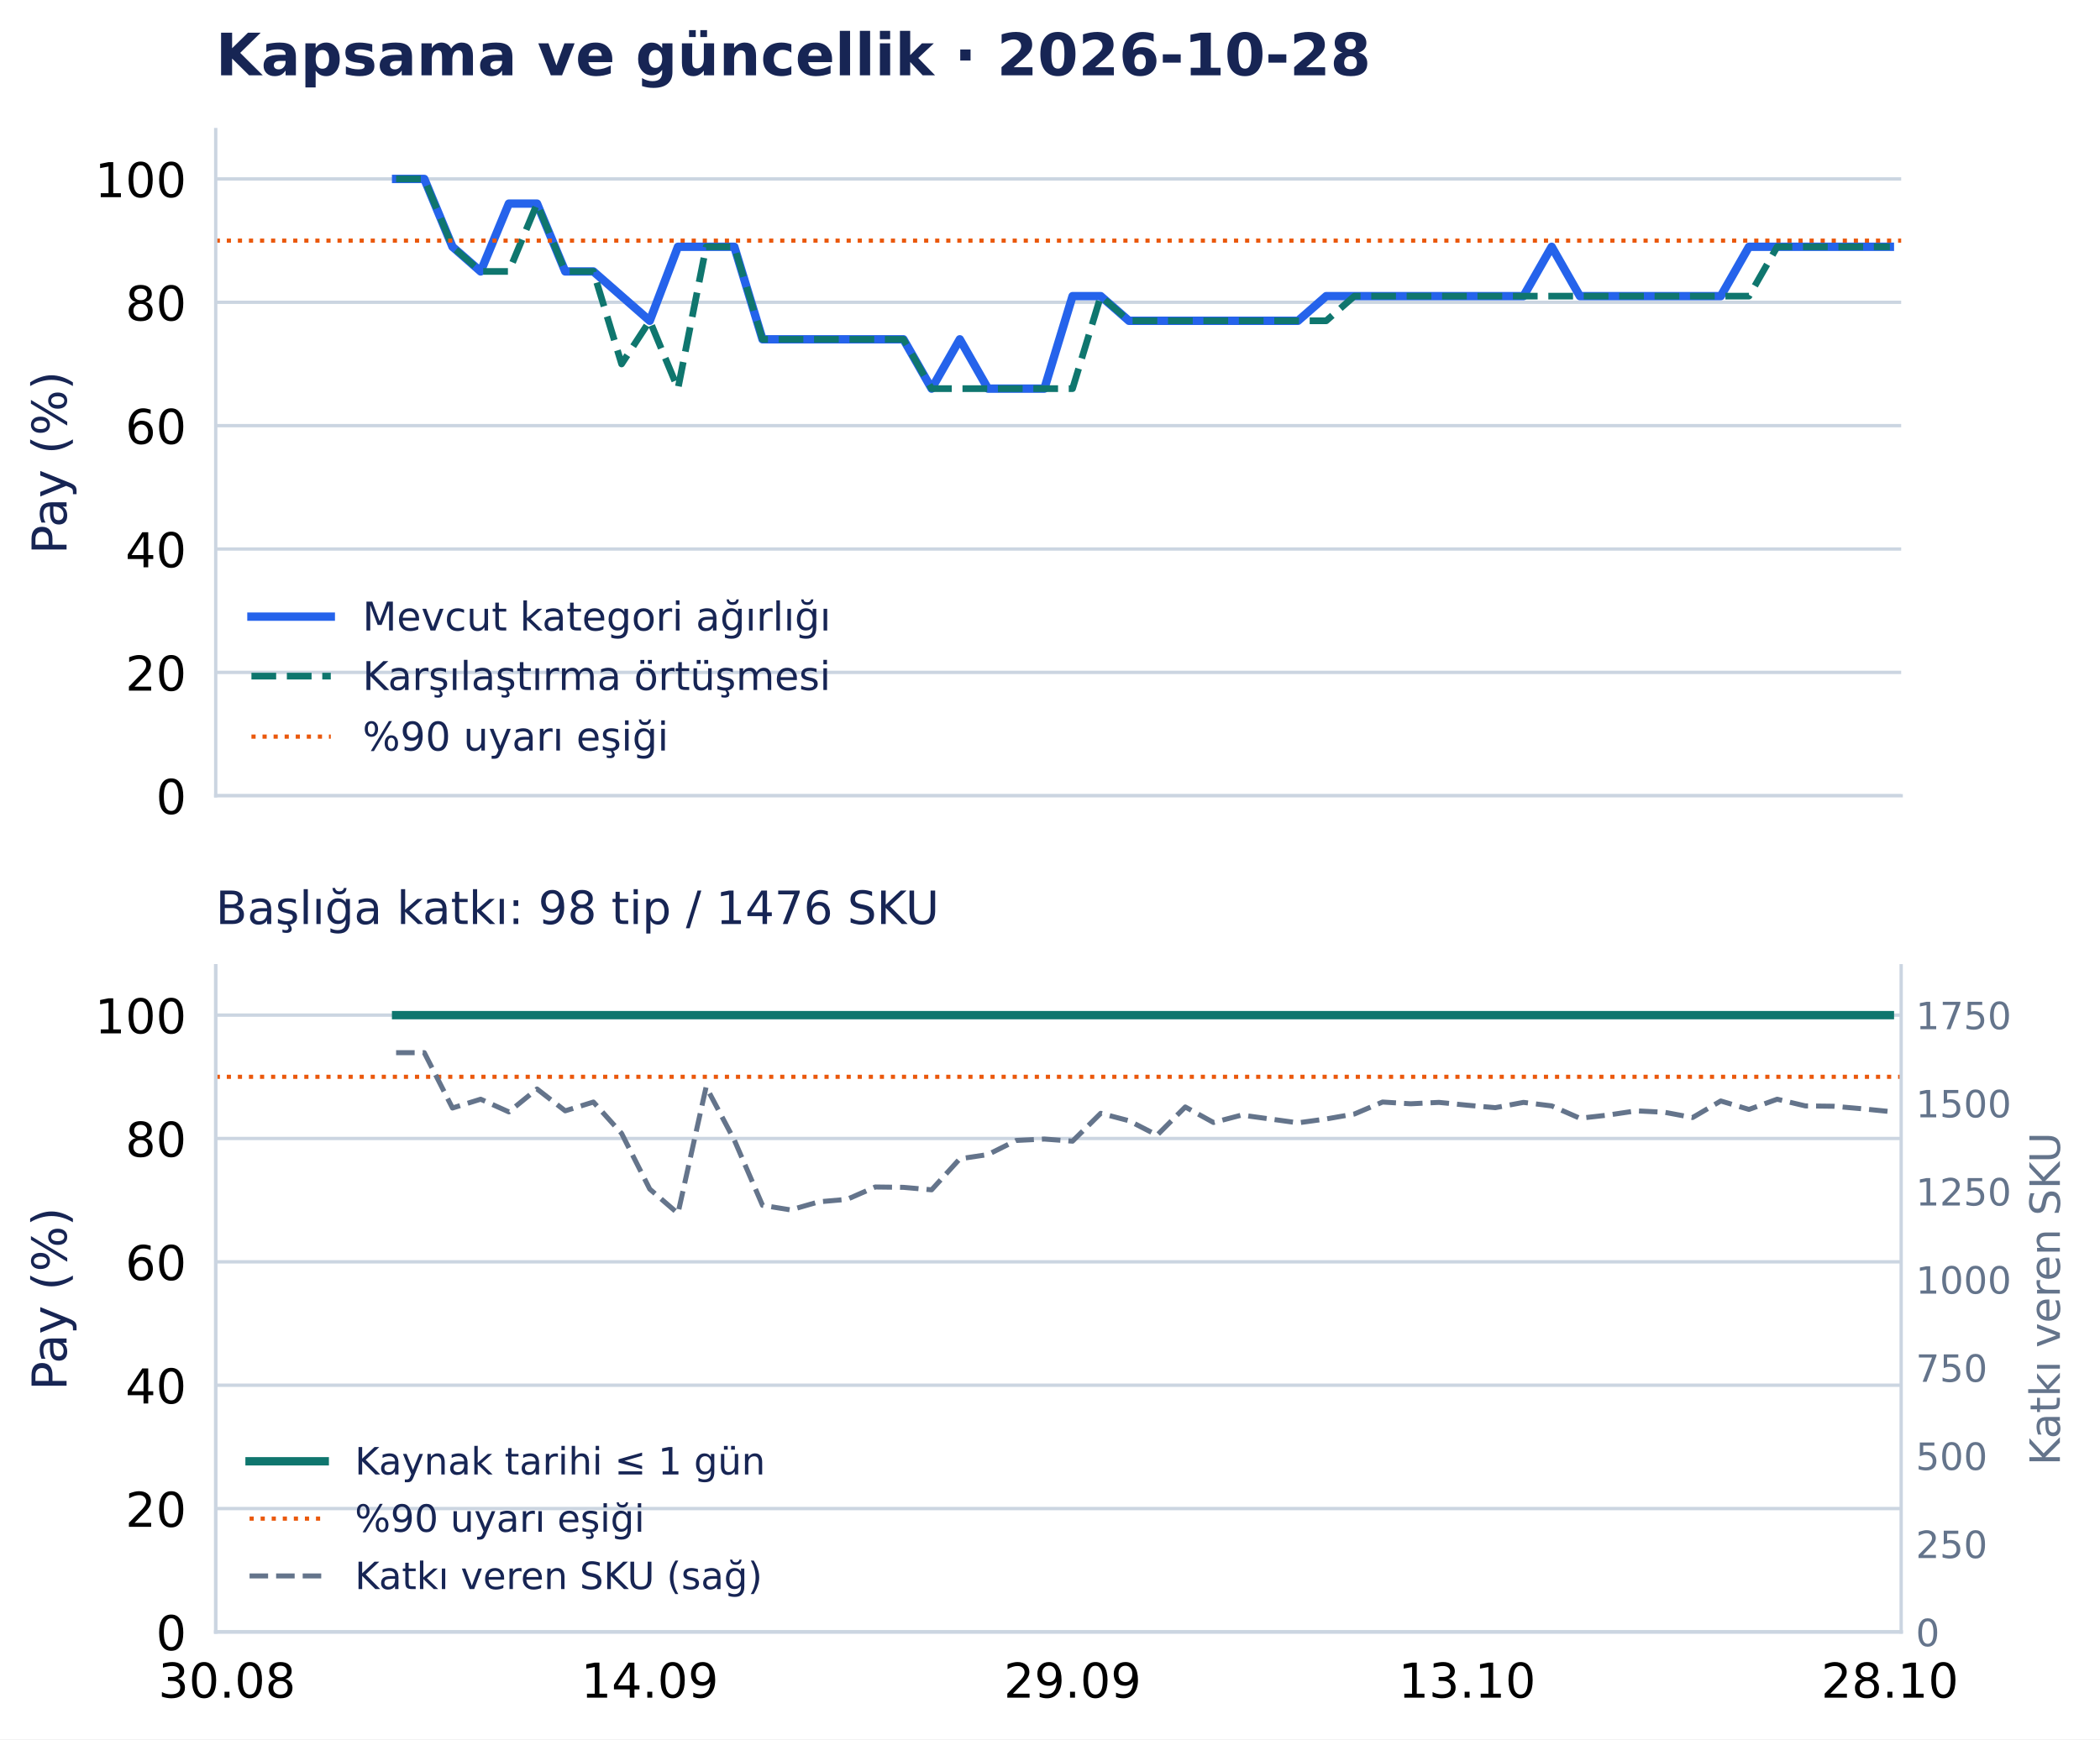
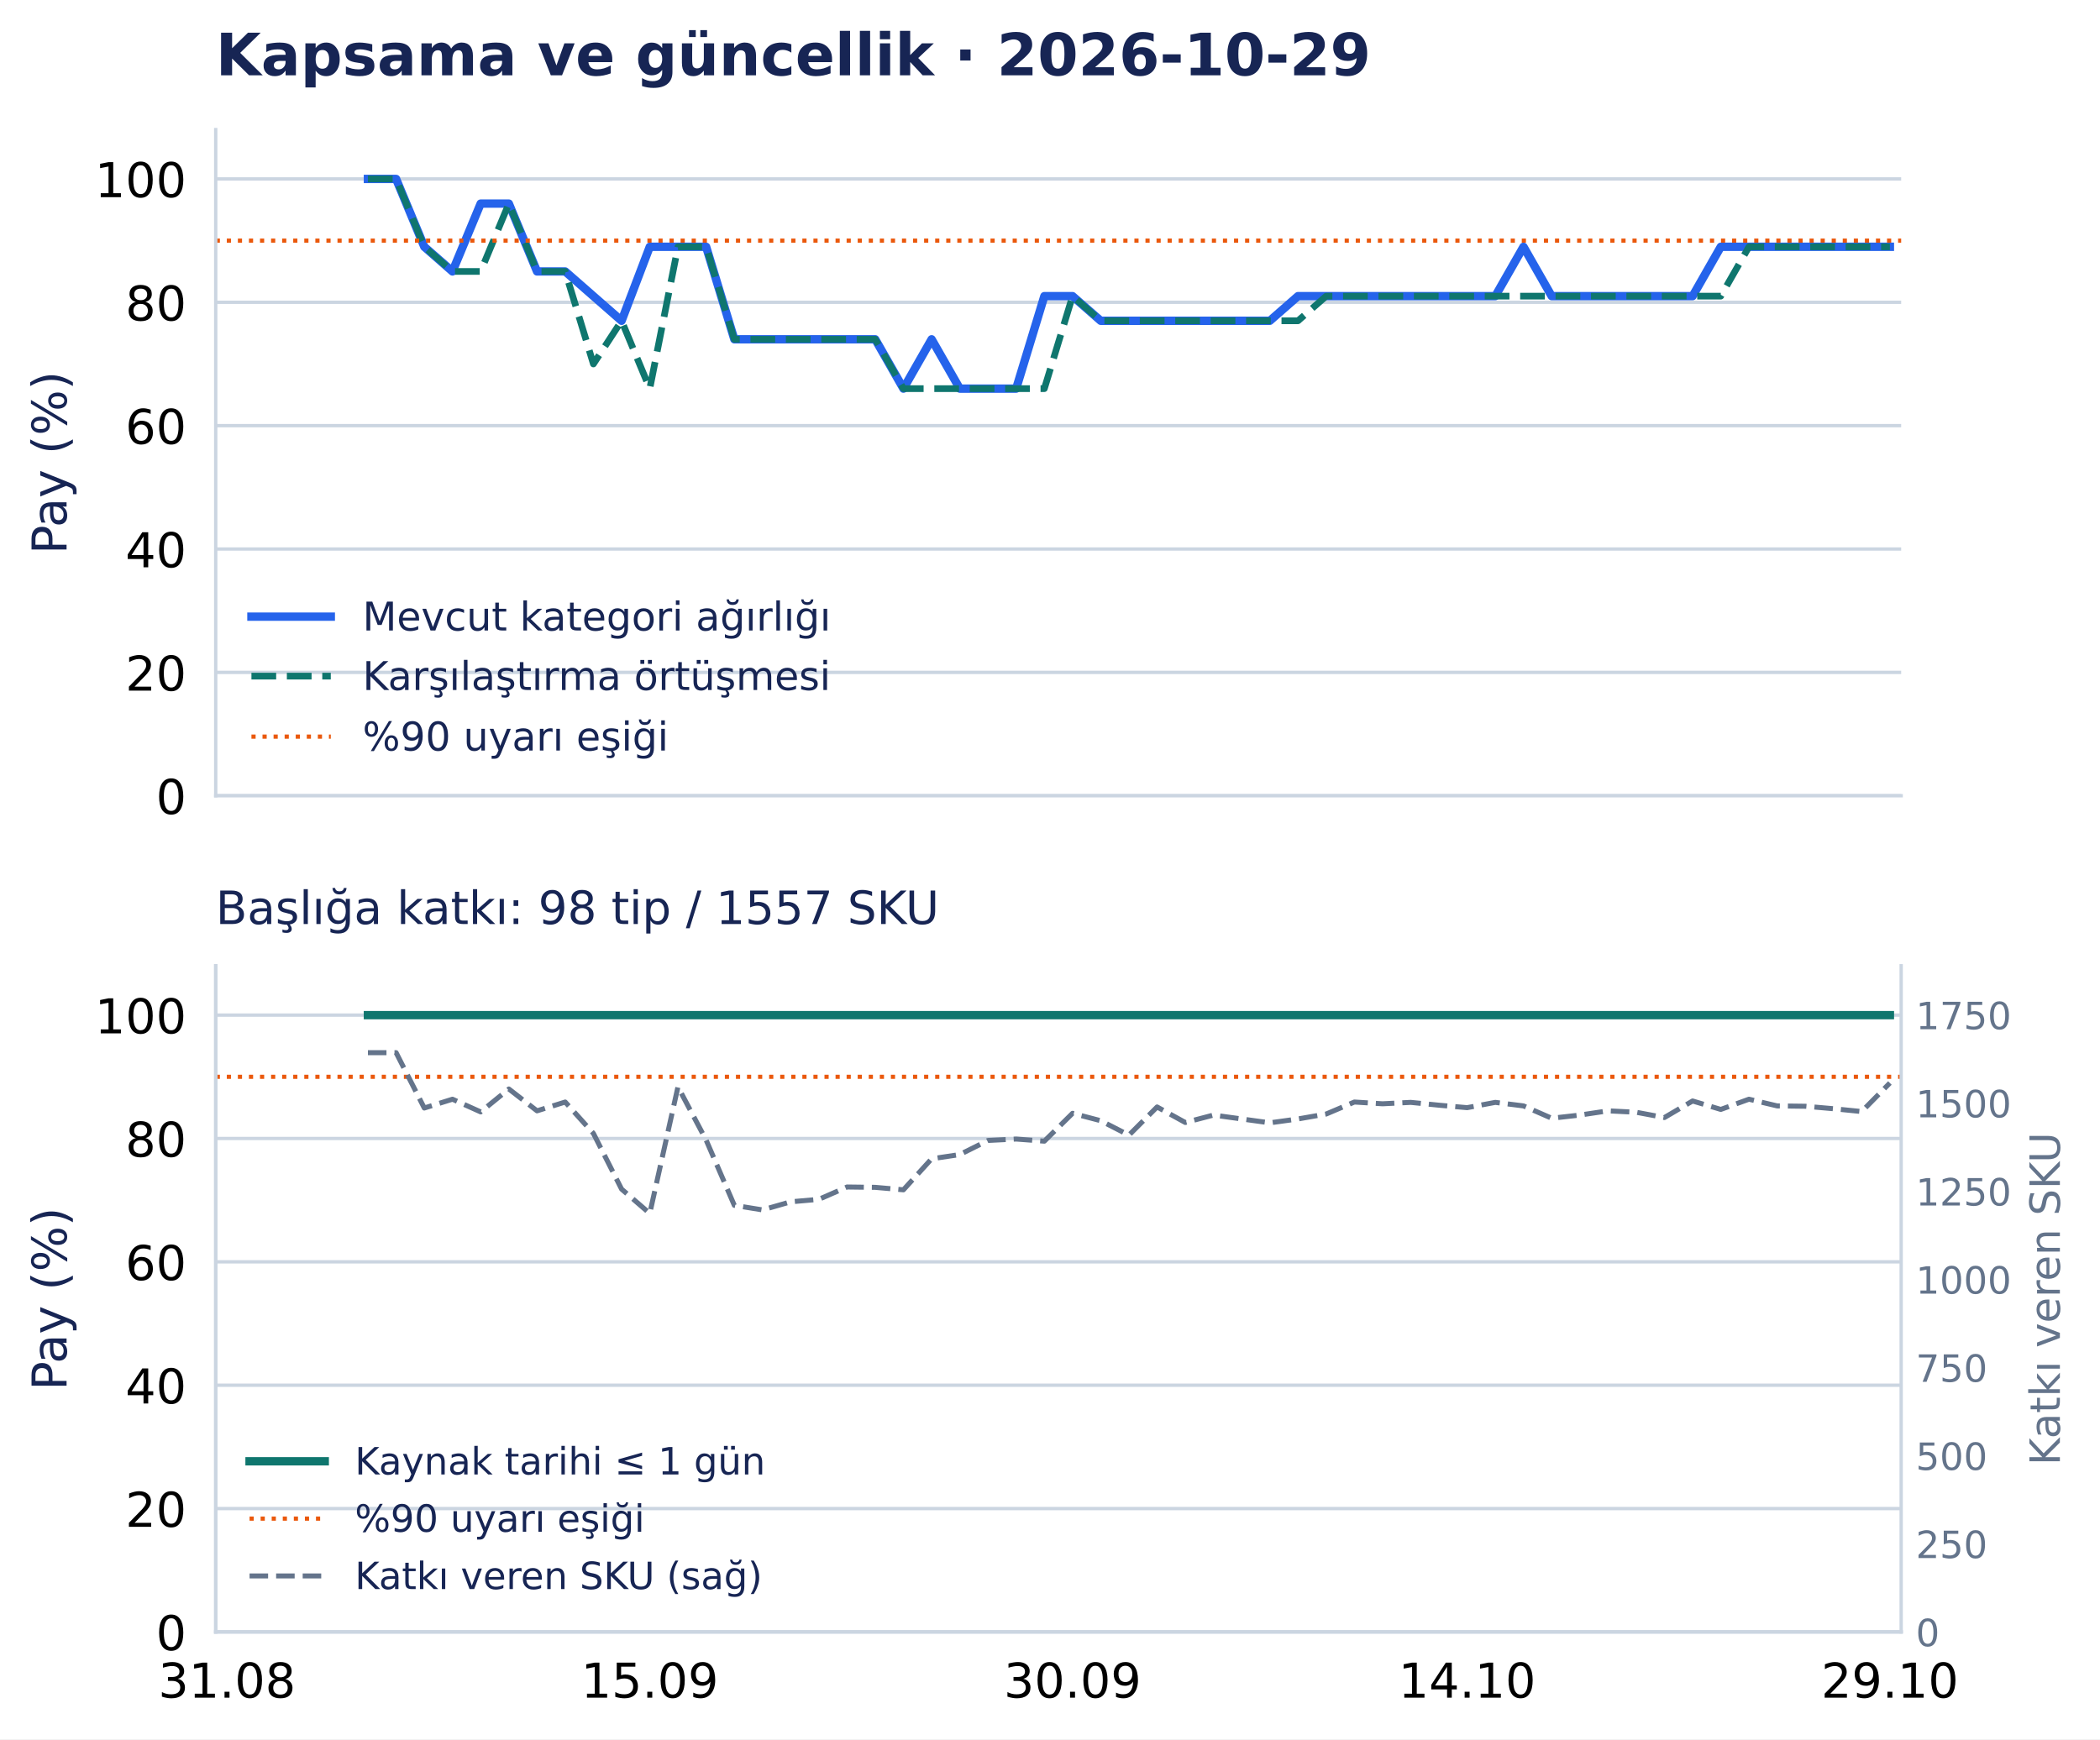
<svg xmlns="http://www.w3.org/2000/svg" width="502.794pt" height="416.535pt" viewBox="0 0 502.794 416.535" version="1.1">
  <defs>
    <style type="text/css">*{stroke-linejoin: round; stroke-linecap: butt}</style>
  </defs>
  <g id="figure_1">
    <g id="patch_1">
      <path d="M 0 416.535 L 502.794 416.535 L 502.794 0 L 0 0 z " style="fill: #ffffff" />
    </g>
    <g id="axes_1">
      <g id="patch_2">
        <path d="M 51.651 190.574 L 455.188 190.574 L 455.188 31.035 L 51.651 31.035 z " style="fill: #ffffff" />
      </g>
      <g id="matplotlib.axis_1">
        <g id="xtick_1">
          <g id="line2d_1" />
        </g>
        <g id="xtick_2">
          <g id="line2d_2" />
        </g>
        <g id="xtick_3">
          <g id="line2d_3" />
        </g>
        <g id="xtick_4">
          <g id="line2d_4" />
        </g>
        <g id="xtick_5">
          <g id="line2d_5" />
        </g>
      </g>
      <g id="matplotlib.axis_2">
        <g id="ytick_1">
          <g id="line2d_6">
            <path d="M 51.651 190.574 L 455.188 190.574 " clip-path="url(#p0e1365a26f)" style="fill: none; stroke: #cbd5e1; stroke-width: 0.8; stroke-linecap: square" />
          </g>
          <g id="line2d_7" />
          <g id="text_1">
            <text style="font-size: 11.5px; font-family: 'DejaVu Sans', 'Bitstream Vera Sans', 'Computer Modern Sans Serif', 'Lucida Grande', 'Verdana', 'Geneva', 'Lucid', 'Arial', 'Helvetica', 'Avant Garde', sans-serif; text-anchor: end" x="44.651" y="194.943" transform="rotate(-0 44.65062 194.9427)">0</text>
          </g>
        </g>
        <g id="ytick_2">
          <g id="line2d_8">
            <path d="M 51.651 161.03 L 455.188 161.03 " clip-path="url(#p0e1365a26f)" style="fill: none; stroke: #cbd5e1; stroke-width: 0.8; stroke-linecap: square" />
          </g>
          <g id="line2d_9" />
          <g id="text_2">
            <text style="font-size: 11.5px; font-family: 'DejaVu Sans', 'Bitstream Vera Sans', 'Computer Modern Sans Serif', 'Lucida Grande', 'Verdana', 'Geneva', 'Lucid', 'Arial', 'Helvetica', 'Avant Garde', sans-serif; text-anchor: end" x="44.651" y="165.398" transform="rotate(-0 44.65062 165.3983)">20</text>
          </g>
        </g>
        <g id="ytick_3">
          <g id="line2d_10">
            <path d="M 51.651 131.485 L 455.188 131.485 " clip-path="url(#p0e1365a26f)" style="fill: none; stroke: #cbd5e1; stroke-width: 0.8; stroke-linecap: square" />
          </g>
          <g id="line2d_11" />
          <g id="text_3">
            <text style="font-size: 11.5px; font-family: 'DejaVu Sans', 'Bitstream Vera Sans', 'Computer Modern Sans Serif', 'Lucida Grande', 'Verdana', 'Geneva', 'Lucid', 'Arial', 'Helvetica', 'Avant Garde', sans-serif; text-anchor: end" x="44.651" y="135.854" transform="rotate(-0 44.65062 135.854)">40</text>
          </g>
        </g>
        <g id="ytick_4">
          <g id="line2d_12">
            <path d="M 51.651 101.941 L 455.188 101.941 " clip-path="url(#p0e1365a26f)" style="fill: none; stroke: #cbd5e1; stroke-width: 0.8; stroke-linecap: square" />
          </g>
          <g id="line2d_13" />
          <g id="text_4">
            <text style="font-size: 11.5px; font-family: 'DejaVu Sans', 'Bitstream Vera Sans', 'Computer Modern Sans Serif', 'Lucida Grande', 'Verdana', 'Geneva', 'Lucid', 'Arial', 'Helvetica', 'Avant Garde', sans-serif; text-anchor: end" x="44.651" y="106.31" transform="rotate(-0 44.65062 106.3097)">60</text>
          </g>
        </g>
        <g id="ytick_5">
          <g id="line2d_14">
            <path d="M 51.651 72.397 L 455.188 72.397 " clip-path="url(#p0e1365a26f)" style="fill: none; stroke: #cbd5e1; stroke-width: 0.8; stroke-linecap: square" />
          </g>
          <g id="line2d_15" />
          <g id="text_5">
            <text style="font-size: 11.5px; font-family: 'DejaVu Sans', 'Bitstream Vera Sans', 'Computer Modern Sans Serif', 'Lucida Grande', 'Verdana', 'Geneva', 'Lucid', 'Arial', 'Helvetica', 'Avant Garde', sans-serif; text-anchor: end" x="44.651" y="76.765" transform="rotate(-0 44.65062 76.76539)">80</text>
          </g>
        </g>
        <g id="ytick_6">
          <g id="line2d_16">
            <path d="M 51.651 42.852 L 455.188 42.852 " clip-path="url(#p0e1365a26f)" style="fill: none; stroke: #cbd5e1; stroke-width: 0.8; stroke-linecap: square" />
          </g>
          <g id="line2d_17" />
          <g id="text_6">
            <text style="font-size: 11.5px; font-family: 'DejaVu Sans', 'Bitstream Vera Sans', 'Computer Modern Sans Serif', 'Lucida Grande', 'Verdana', 'Geneva', 'Lucid', 'Arial', 'Helvetica', 'Avant Garde', sans-serif; text-anchor: end" x="44.651" y="47.221" transform="rotate(-0 44.65062 47.22107)">100</text>
          </g>
        </g>
        <g id="text_7">
          <text style="font-size: 11.5px; font-family: 'DejaVu Sans', 'Bitstream Vera Sans', 'Computer Modern Sans Serif', 'Lucida Grande', 'Verdana', 'Geneva', 'Lucid', 'Arial', 'Helvetica', 'Avant Garde', sans-serif; text-anchor: middle; fill: #172554" x="15.937" y="110.804" transform="rotate(-90 15.93731 110.8044)">Pay (%)</text>
        </g>
      </g>
      <g id="line2d_18">
-         <path d="M 94.839 42.852 L 101.587 42.852 L 108.335 59.102 L 115.083 65.011 L 121.831 48.761 L 128.579 48.761 L 135.327 65.011 L 142.075 65.011 L 148.824 70.92 L 155.572 76.828 L 162.32 59.102 L 169.068 59.102 L 175.816 59.102 L 182.564 81.26 L 189.312 81.26 L 196.06 81.26 L 202.809 81.26 L 209.557 81.26 L 216.305 81.26 L 223.053 93.078 L 229.801 81.26 L 236.549 93.078 L 243.297 93.078 L 250.045 93.078 L 256.794 70.92 L 263.542 70.92 L 270.29 76.828 L 277.038 76.828 L 283.786 76.828 L 290.534 76.828 L 297.282 76.828 L 304.03 76.828 L 310.778 76.828 L 317.527 70.92 L 324.275 70.92 L 331.023 70.92 L 337.771 70.92 L 344.519 70.92 L 351.267 70.92 L 358.015 70.92 L 364.763 70.92 L 371.512 59.102 L 378.26 70.92 L 385.008 70.92 L 391.756 70.92 L 398.504 70.92 L 405.252 70.92 L 412 70.92 L 418.748 59.102 L 425.497 59.102 L 432.245 59.102 L 438.993 59.102 L 445.741 59.102 L 452.489 59.102 " clip-path="url(#p0e1365a26f)" style="fill: none; stroke: #2563eb; stroke-width: 2; stroke-linecap: square" />
+         <path d="M 88.09 42.852 L 94.839 42.852 L 101.587 59.102 L 108.335 65.011 L 115.083 48.761 L 121.831 48.761 L 128.579 65.011 L 135.327 65.011 L 142.075 70.92 L 148.824 76.828 L 155.572 59.102 L 162.32 59.102 L 169.068 59.102 L 175.816 81.26 L 182.564 81.26 L 189.312 81.26 L 196.06 81.26 L 202.809 81.26 L 209.557 81.26 L 216.305 93.078 L 223.053 81.26 L 229.801 93.078 L 236.549 93.078 L 243.297 93.078 L 250.045 70.92 L 256.794 70.92 L 263.542 76.828 L 270.29 76.828 L 277.038 76.828 L 283.786 76.828 L 290.534 76.828 L 297.282 76.828 L 304.03 76.828 L 310.778 70.92 L 317.527 70.92 L 324.275 70.92 L 331.023 70.92 L 337.771 70.92 L 344.519 70.92 L 351.267 70.92 L 358.015 70.92 L 364.763 59.102 L 371.512 70.92 L 378.26 70.92 L 385.008 70.92 L 391.756 70.92 L 398.504 70.92 L 405.252 70.92 L 412 59.102 L 418.748 59.102 L 425.497 59.102 L 432.245 59.102 L 438.993 59.102 L 445.741 59.102 L 452.489 59.102 " clip-path="url(#p0e1365a26f)" style="fill: none; stroke: #2563eb; stroke-width: 2; stroke-linecap: square" />
      </g>
      <g id="line2d_19">
-         <path d="M 94.839 42.852 L 101.587 42.852 L 108.335 59.102 L 115.083 65.011 L 121.831 65.011 L 128.579 48.761 L 135.327 65.011 L 142.075 65.011 L 148.824 87.169 L 155.572 76.828 L 162.32 93.078 L 169.068 59.102 L 175.816 59.102 L 182.564 81.26 L 189.312 81.26 L 196.06 81.26 L 202.809 81.26 L 209.557 81.26 L 216.305 81.26 L 223.053 93.078 L 229.801 93.078 L 236.549 93.078 L 243.297 93.078 L 250.045 93.078 L 256.794 93.078 L 263.542 70.92 L 270.29 76.828 L 277.038 76.828 L 283.786 76.828 L 290.534 76.828 L 297.282 76.828 L 304.03 76.828 L 310.778 76.828 L 317.527 76.828 L 324.275 70.92 L 331.023 70.92 L 337.771 70.92 L 344.519 70.92 L 351.267 70.92 L 358.015 70.92 L 364.763 70.92 L 371.512 70.92 L 378.26 70.92 L 385.008 70.92 L 391.756 70.92 L 398.504 70.92 L 405.252 70.92 L 412 70.92 L 418.748 70.92 L 425.497 59.102 L 432.245 59.102 L 438.993 59.102 L 445.741 59.102 L 452.489 59.102 " clip-path="url(#p0e1365a26f)" style="fill: none; stroke-dasharray: 5.92,2.56; stroke-dashoffset: 0; stroke: #0f766e; stroke-width: 1.6" />
+         <path d="M 88.09 42.852 L 94.839 42.852 L 101.587 59.102 L 108.335 65.011 L 115.083 65.011 L 121.831 48.761 L 128.579 65.011 L 135.327 65.011 L 142.075 87.169 L 148.824 76.828 L 155.572 93.078 L 162.32 59.102 L 169.068 59.102 L 175.816 81.26 L 182.564 81.26 L 189.312 81.26 L 196.06 81.26 L 202.809 81.26 L 209.557 81.26 L 216.305 93.078 L 223.053 93.078 L 229.801 93.078 L 236.549 93.078 L 243.297 93.078 L 250.045 93.078 L 256.794 70.92 L 263.542 76.828 L 270.29 76.828 L 277.038 76.828 L 283.786 76.828 L 290.534 76.828 L 297.282 76.828 L 304.03 76.828 L 310.778 76.828 L 317.527 70.92 L 324.275 70.92 L 331.023 70.92 L 337.771 70.92 L 344.519 70.92 L 351.267 70.92 L 358.015 70.92 L 364.763 70.92 L 371.512 70.92 L 378.26 70.92 L 385.008 70.92 L 391.756 70.92 L 398.504 70.92 L 405.252 70.92 L 412 70.92 L 418.748 59.102 L 425.497 59.102 L 432.245 59.102 L 438.993 59.102 L 445.741 59.102 L 452.489 59.102 " clip-path="url(#p0e1365a26f)" style="fill: none; stroke-dasharray: 5.92,2.56; stroke-dashoffset: 0; stroke: #0f766e; stroke-width: 1.6" />
      </g>
      <g id="line2d_20">
        <path d="M 51.651 57.625 L 455.188 57.625 " clip-path="url(#p0e1365a26f)" style="fill: none; stroke-dasharray: 1,1.65; stroke-dashoffset: 0; stroke: #ea580c" />
      </g>
      <g id="patch_3">
        <path d="M 51.651 190.574 L 51.651 31.035 " style="fill: none; stroke: #cbd5e1; stroke-width: 0.8; stroke-linejoin: miter; stroke-linecap: square" />
      </g>
      <g id="patch_4">
        <path d="M 51.651 190.574 L 455.188 190.574 " style="fill: none; stroke: #cbd5e1; stroke-width: 0.8; stroke-linejoin: miter; stroke-linecap: square" />
      </g>
      <g id="text_8">
-         <text style="font-weight: 700; font-size: 14px; font-family: 'DejaVu Sans', 'Bitstream Vera Sans', 'Computer Modern Sans Serif', 'Lucida Grande', 'Verdana', 'Geneva', 'Lucid', 'Arial', 'Helvetica', 'Avant Garde', sans-serif; text-anchor: start; fill: #172554" x="51.651" y="18.035" transform="rotate(-0 51.65062 18.03469)">Kapsama ve güncellik · 2026-10-28</text>
+         <text style="font-weight: 700; font-size: 14px; font-family: 'DejaVu Sans', 'Bitstream Vera Sans', 'Computer Modern Sans Serif', 'Lucida Grande', 'Verdana', 'Geneva', 'Lucid', 'Arial', 'Helvetica', 'Avant Garde', sans-serif; text-anchor: start; fill: #172554" x="51.651" y="18.035" transform="rotate(-0 51.65062 18.03469)">Kapsama ve güncellik · 2026-10-29</text>
      </g>
      <g id="legend_1">
        <g id="line2d_21">
          <path d="M 60.201 147.675 L 69.701 147.675 L 79.201 147.675 " style="fill: none; stroke: #2563eb; stroke-width: 2; stroke-linecap: square" />
        </g>
        <g id="text_9">
          <text style="font-size: 9.5px; font-family: 'DejaVu Sans', 'Bitstream Vera Sans', 'Computer Modern Sans Serif', 'Lucida Grande', 'Verdana', 'Geneva', 'Lucid', 'Arial', 'Helvetica', 'Avant Garde', sans-serif; text-anchor: start; fill: #172554" x="86.801" y="151" transform="rotate(-0 86.80062 150.9998)">Mevcut kategori ağırlığı</text>
        </g>
        <g id="line2d_22">
          <path d="M 60.201 161.926 L 69.701 161.926 L 79.201 161.926 " style="fill: none; stroke-dasharray: 5.92,2.56; stroke-dashoffset: 0; stroke: #0f766e; stroke-width: 1.6" />
        </g>
        <g id="text_10">
          <text style="font-size: 9.5px; font-family: 'DejaVu Sans', 'Bitstream Vera Sans', 'Computer Modern Sans Serif', 'Lucida Grande', 'Verdana', 'Geneva', 'Lucid', 'Arial', 'Helvetica', 'Avant Garde', sans-serif; text-anchor: start; fill: #172554" x="86.801" y="165.251" transform="rotate(-0 86.80062 165.2506)">Karşılaştırma örtüşmesi</text>
        </g>
        <g id="line2d_23">
          <path d="M 60.201 176.417 L 69.701 176.417 L 79.201 176.417 " style="fill: none; stroke-dasharray: 1,1.65; stroke-dashoffset: 0; stroke: #ea580c" />
        </g>
        <g id="text_11">
          <text style="font-size: 9.5px; font-family: 'DejaVu Sans', 'Bitstream Vera Sans', 'Computer Modern Sans Serif', 'Lucida Grande', 'Verdana', 'Geneva', 'Lucid', 'Arial', 'Helvetica', 'Avant Garde', sans-serif; text-anchor: start; fill: #172554" x="86.801" y="179.742" transform="rotate(-0 86.80062 179.7418)">%90 uyarı eşiği</text>
        </g>
      </g>
    </g>
    <g id="axes_2">
      <g id="patch_5">
        <path d="M 51.651 390.835 L 455.188 390.835 L 455.188 231.295 L 51.651 231.295 z " style="fill: #ffffff" />
      </g>
      <g id="matplotlib.axis_3">
        <g id="xtick_6">
          <g id="line2d_24" />
          <g id="text_12">
-             <text style="font-size: 11.5px; font-family: 'DejaVu Sans', 'Bitstream Vera Sans', 'Computer Modern Sans Serif', 'Lucida Grande', 'Verdana', 'Geneva', 'Lucid', 'Arial', 'Helvetica', 'Avant Garde', sans-serif; text-anchor: middle" x="54.35" y="406.572" transform="rotate(-0 54.34987 406.572)">30.08</text>
+             <text style="font-size: 11.5px; font-family: 'DejaVu Sans', 'Bitstream Vera Sans', 'Computer Modern Sans Serif', 'Lucida Grande', 'Verdana', 'Geneva', 'Lucid', 'Arial', 'Helvetica', 'Avant Garde', sans-serif; text-anchor: middle" x="54.35" y="406.572" transform="rotate(-0 54.34987 406.572)">31.08</text>
          </g>
        </g>
        <g id="xtick_7">
          <g id="line2d_25" />
          <g id="text_13">
-             <text style="font-size: 11.5px; font-family: 'DejaVu Sans', 'Bitstream Vera Sans', 'Computer Modern Sans Serif', 'Lucida Grande', 'Verdana', 'Geneva', 'Lucid', 'Arial', 'Helvetica', 'Avant Garde', sans-serif; text-anchor: middle" x="155.572" y="406.572" transform="rotate(-0 155.5717 406.572)">14.09</text>
+             <text style="font-size: 11.5px; font-family: 'DejaVu Sans', 'Bitstream Vera Sans', 'Computer Modern Sans Serif', 'Lucida Grande', 'Verdana', 'Geneva', 'Lucid', 'Arial', 'Helvetica', 'Avant Garde', sans-serif; text-anchor: middle" x="155.572" y="406.572" transform="rotate(-0 155.5717 406.572)">15.09</text>
          </g>
        </g>
        <g id="xtick_8">
          <g id="line2d_26" />
          <g id="text_14">
-             <text style="font-size: 11.5px; font-family: 'DejaVu Sans', 'Bitstream Vera Sans', 'Computer Modern Sans Serif', 'Lucida Grande', 'Verdana', 'Geneva', 'Lucid', 'Arial', 'Helvetica', 'Avant Garde', sans-serif; text-anchor: middle" x="256.794" y="406.572" transform="rotate(-0 256.7935 406.572)">29.09</text>
+             <text style="font-size: 11.5px; font-family: 'DejaVu Sans', 'Bitstream Vera Sans', 'Computer Modern Sans Serif', 'Lucida Grande', 'Verdana', 'Geneva', 'Lucid', 'Arial', 'Helvetica', 'Avant Garde', sans-serif; text-anchor: middle" x="256.794" y="406.572" transform="rotate(-0 256.7935 406.572)">30.09</text>
          </g>
        </g>
        <g id="xtick_9">
          <g id="line2d_27" />
          <g id="text_15">
-             <text style="font-size: 11.5px; font-family: 'DejaVu Sans', 'Bitstream Vera Sans', 'Computer Modern Sans Serif', 'Lucida Grande', 'Verdana', 'Geneva', 'Lucid', 'Arial', 'Helvetica', 'Avant Garde', sans-serif; text-anchor: middle" x="351.267" y="406.572" transform="rotate(-0 351.2672 406.572)">13.10</text>
+             <text style="font-size: 11.5px; font-family: 'DejaVu Sans', 'Bitstream Vera Sans', 'Computer Modern Sans Serif', 'Lucida Grande', 'Verdana', 'Geneva', 'Lucid', 'Arial', 'Helvetica', 'Avant Garde', sans-serif; text-anchor: middle" x="351.267" y="406.572" transform="rotate(-0 351.2672 406.572)">14.10</text>
          </g>
        </g>
        <g id="xtick_10">
          <g id="line2d_28" />
          <g id="text_16">
-             <text style="font-size: 11.5px; font-family: 'DejaVu Sans', 'Bitstream Vera Sans', 'Computer Modern Sans Serif', 'Lucida Grande', 'Verdana', 'Geneva', 'Lucid', 'Arial', 'Helvetica', 'Avant Garde', sans-serif; text-anchor: middle" x="452.489" y="406.572" transform="rotate(-0 452.489 406.572)">28.10</text>
+             <text style="font-size: 11.5px; font-family: 'DejaVu Sans', 'Bitstream Vera Sans', 'Computer Modern Sans Serif', 'Lucida Grande', 'Verdana', 'Geneva', 'Lucid', 'Arial', 'Helvetica', 'Avant Garde', sans-serif; text-anchor: middle" x="452.489" y="406.572" transform="rotate(-0 452.489 406.572)">29.10</text>
          </g>
        </g>
      </g>
      <g id="matplotlib.axis_4">
        <g id="ytick_7">
          <g id="line2d_29">
            <path d="M 51.651 390.835 L 455.188 390.835 " clip-path="url(#pd502d77126)" style="fill: none; stroke: #cbd5e1; stroke-width: 0.8; stroke-linecap: square" />
          </g>
          <g id="line2d_30" />
          <g id="text_17">
            <text style="font-size: 11.5px; font-family: 'DejaVu Sans', 'Bitstream Vera Sans', 'Computer Modern Sans Serif', 'Lucida Grande', 'Verdana', 'Geneva', 'Lucid', 'Arial', 'Helvetica', 'Avant Garde', sans-serif; text-anchor: end" x="44.651" y="395.203" transform="rotate(-0 44.65062 395.2033)">0</text>
          </g>
        </g>
        <g id="ytick_8">
          <g id="line2d_31">
            <path d="M 51.651 361.29 L 455.188 361.29 " clip-path="url(#pd502d77126)" style="fill: none; stroke: #cbd5e1; stroke-width: 0.8; stroke-linecap: square" />
          </g>
          <g id="line2d_32" />
          <g id="text_18">
            <text style="font-size: 11.5px; font-family: 'DejaVu Sans', 'Bitstream Vera Sans', 'Computer Modern Sans Serif', 'Lucida Grande', 'Verdana', 'Geneva', 'Lucid', 'Arial', 'Helvetica', 'Avant Garde', sans-serif; text-anchor: end" x="44.651" y="365.659" transform="rotate(-0 44.65062 365.659)">20</text>
          </g>
        </g>
        <g id="ytick_9">
          <g id="line2d_33">
            <path d="M 51.651 331.746 L 455.188 331.746 " clip-path="url(#pd502d77126)" style="fill: none; stroke: #cbd5e1; stroke-width: 0.8; stroke-linecap: square" />
          </g>
          <g id="line2d_34" />
          <g id="text_19">
            <text style="font-size: 11.5px; font-family: 'DejaVu Sans', 'Bitstream Vera Sans', 'Computer Modern Sans Serif', 'Lucida Grande', 'Verdana', 'Geneva', 'Lucid', 'Arial', 'Helvetica', 'Avant Garde', sans-serif; text-anchor: end" x="44.651" y="336.115" transform="rotate(-0 44.65062 336.1147)">40</text>
          </g>
        </g>
        <g id="ytick_10">
          <g id="line2d_35">
            <path d="M 51.651 302.202 L 455.188 302.202 " clip-path="url(#pd502d77126)" style="fill: none; stroke: #cbd5e1; stroke-width: 0.8; stroke-linecap: square" />
          </g>
          <g id="line2d_36" />
          <g id="text_20">
            <text style="font-size: 11.5px; font-family: 'DejaVu Sans', 'Bitstream Vera Sans', 'Computer Modern Sans Serif', 'Lucida Grande', 'Verdana', 'Geneva', 'Lucid', 'Arial', 'Helvetica', 'Avant Garde', sans-serif; text-anchor: end" x="44.651" y="306.57" transform="rotate(-0 44.65062 306.5704)">60</text>
          </g>
        </g>
        <g id="ytick_11">
          <g id="line2d_37">
            <path d="M 51.651 272.657 L 455.188 272.657 " clip-path="url(#pd502d77126)" style="fill: none; stroke: #cbd5e1; stroke-width: 0.8; stroke-linecap: square" />
          </g>
          <g id="line2d_38" />
          <g id="text_21">
            <text style="font-size: 11.5px; font-family: 'DejaVu Sans', 'Bitstream Vera Sans', 'Computer Modern Sans Serif', 'Lucida Grande', 'Verdana', 'Geneva', 'Lucid', 'Arial', 'Helvetica', 'Avant Garde', sans-serif; text-anchor: end" x="44.651" y="277.026" transform="rotate(-0 44.65062 277.0261)">80</text>
          </g>
        </g>
        <g id="ytick_12">
          <g id="line2d_39">
            <path d="M 51.651 243.113 L 455.188 243.113 " clip-path="url(#pd502d77126)" style="fill: none; stroke: #cbd5e1; stroke-width: 0.8; stroke-linecap: square" />
          </g>
          <g id="line2d_40" />
          <g id="text_22">
            <text style="font-size: 11.5px; font-family: 'DejaVu Sans', 'Bitstream Vera Sans', 'Computer Modern Sans Serif', 'Lucida Grande', 'Verdana', 'Geneva', 'Lucid', 'Arial', 'Helvetica', 'Avant Garde', sans-serif; text-anchor: end" x="44.651" y="247.482" transform="rotate(-0 44.65062 247.4817)">100</text>
          </g>
        </g>
        <g id="text_23">
          <text style="font-size: 11.5px; font-family: 'DejaVu Sans', 'Bitstream Vera Sans', 'Computer Modern Sans Serif', 'Lucida Grande', 'Verdana', 'Geneva', 'Lucid', 'Arial', 'Helvetica', 'Avant Garde', sans-serif; text-anchor: middle; fill: #172554" x="15.937" y="311.065" transform="rotate(-90 15.93731 311.065)">Pay (%)</text>
        </g>
      </g>
      <g id="line2d_41">
-         <path d="M 94.839 243.113 L 101.587 243.113 L 108.335 243.113 L 115.083 243.113 L 121.831 243.113 L 128.579 243.113 L 135.327 243.113 L 142.075 243.113 L 148.824 243.113 L 155.572 243.113 L 162.32 243.113 L 169.068 243.113 L 175.816 243.113 L 182.564 243.113 L 189.312 243.113 L 196.06 243.113 L 202.809 243.113 L 209.557 243.113 L 216.305 243.113 L 223.053 243.113 L 229.801 243.113 L 236.549 243.113 L 243.297 243.113 L 250.045 243.113 L 256.794 243.113 L 263.542 243.113 L 270.29 243.113 L 277.038 243.113 L 283.786 243.113 L 290.534 243.113 L 297.282 243.113 L 304.03 243.113 L 310.778 243.113 L 317.527 243.113 L 324.275 243.113 L 331.023 243.113 L 337.771 243.113 L 344.519 243.113 L 351.267 243.113 L 358.015 243.113 L 364.763 243.113 L 371.512 243.113 L 378.26 243.113 L 385.008 243.113 L 391.756 243.113 L 398.504 243.113 L 405.252 243.113 L 412 243.113 L 418.748 243.113 L 425.497 243.113 L 432.245 243.113 L 438.993 243.113 L 445.741 243.113 L 452.489 243.113 " clip-path="url(#pd502d77126)" style="fill: none; stroke: #0f766e; stroke-width: 2; stroke-linecap: square" />
+         <path d="M 88.09 243.113 L 94.839 243.113 L 101.587 243.113 L 108.335 243.113 L 115.083 243.113 L 121.831 243.113 L 128.579 243.113 L 135.327 243.113 L 142.075 243.113 L 148.824 243.113 L 155.572 243.113 L 162.32 243.113 L 169.068 243.113 L 175.816 243.113 L 182.564 243.113 L 189.312 243.113 L 196.06 243.113 L 202.809 243.113 L 209.557 243.113 L 216.305 243.113 L 223.053 243.113 L 229.801 243.113 L 236.549 243.113 L 243.297 243.113 L 250.045 243.113 L 256.794 243.113 L 263.542 243.113 L 270.29 243.113 L 277.038 243.113 L 283.786 243.113 L 290.534 243.113 L 297.282 243.113 L 304.03 243.113 L 310.778 243.113 L 317.527 243.113 L 324.275 243.113 L 331.023 243.113 L 337.771 243.113 L 344.519 243.113 L 351.267 243.113 L 358.015 243.113 L 364.763 243.113 L 371.512 243.113 L 378.26 243.113 L 385.008 243.113 L 391.756 243.113 L 398.504 243.113 L 405.252 243.113 L 412 243.113 L 418.748 243.113 L 425.497 243.113 L 432.245 243.113 L 438.993 243.113 L 445.741 243.113 L 452.489 243.113 " clip-path="url(#pd502d77126)" style="fill: none; stroke: #0f766e; stroke-width: 2; stroke-linecap: square" />
      </g>
      <g id="line2d_42">
        <path d="M 51.651 257.885 L 455.188 257.885 " clip-path="url(#pd502d77126)" style="fill: none; stroke-dasharray: 1,1.65; stroke-dashoffset: 0; stroke: #ea580c" />
      </g>
      <g id="patch_6">
        <path d="M 51.651 390.835 L 51.651 231.295 " style="fill: none; stroke: #cbd5e1; stroke-width: 0.8; stroke-linejoin: miter; stroke-linecap: square" />
      </g>
      <g id="patch_7">
        <path d="M 51.651 390.835 L 455.188 390.835 " style="fill: none; stroke: #cbd5e1; stroke-width: 0.8; stroke-linejoin: miter; stroke-linecap: square" />
      </g>
      <g id="text_24">
-         <text style="font-size: 11px; font-family: 'DejaVu Sans', 'Bitstream Vera Sans', 'Computer Modern Sans Serif', 'Lucida Grande', 'Verdana', 'Geneva', 'Lucid', 'Arial', 'Helvetica', 'Avant Garde', sans-serif; text-anchor: start; fill: #172554" x="51.651" y="221.295" transform="rotate(-0 51.65062 221.2954)">Başlığa katkı: 98 tip / 1476 SKU</text>
+         <text style="font-size: 11px; font-family: 'DejaVu Sans', 'Bitstream Vera Sans', 'Computer Modern Sans Serif', 'Lucida Grande', 'Verdana', 'Geneva', 'Lucid', 'Arial', 'Helvetica', 'Avant Garde', sans-serif; text-anchor: start; fill: #172554" x="51.651" y="221.295" transform="rotate(-0 51.65062 221.2954)">Başlığa katkı: 98 tip / 1557 SKU</text>
      </g>
      <g id="legend_2">
        <g id="line2d_43">
          <path d="M 59.751 349.966 L 68.751 349.966 L 77.751 349.966 " style="fill: none; stroke: #0f766e; stroke-width: 2; stroke-linecap: square" />
        </g>
        <g id="text_25">
          <text style="font-size: 9px; font-family: 'DejaVu Sans', 'Bitstream Vera Sans', 'Computer Modern Sans Serif', 'Lucida Grande', 'Verdana', 'Geneva', 'Lucid', 'Arial', 'Helvetica', 'Avant Garde', sans-serif; text-anchor: start; fill: #172554" x="84.951" y="353.116" transform="rotate(-0 84.95063 353.1155)">Kaynak tarihi ≤ 1 gün</text>
        </g>
        <g id="line2d_44">
          <path d="M 59.751 363.694 L 68.751 363.694 L 77.751 363.694 " style="fill: none; stroke-dasharray: 1,1.65; stroke-dashoffset: 0; stroke: #ea580c" />
        </g>
        <g id="text_26">
          <text style="font-size: 9px; font-family: 'DejaVu Sans', 'Bitstream Vera Sans', 'Computer Modern Sans Serif', 'Lucida Grande', 'Verdana', 'Geneva', 'Lucid', 'Arial', 'Helvetica', 'Avant Garde', sans-serif; text-anchor: start; fill: #172554" x="84.951" y="366.844" transform="rotate(-0 84.95063 366.8441)">%90 uyarı eşiği</text>
        </g>
        <g id="line2d_45">
          <path d="M 59.751 377.423 L 68.751 377.423 L 77.751 377.423 " style="fill: none; stroke-dasharray: 4.44,1.92; stroke-dashoffset: 0; stroke: #64748b; stroke-width: 1.2" />
        </g>
        <g id="text_27">
          <text style="font-size: 9px; font-family: 'DejaVu Sans', 'Bitstream Vera Sans', 'Computer Modern Sans Serif', 'Lucida Grande', 'Verdana', 'Geneva', 'Lucid', 'Arial', 'Helvetica', 'Avant Garde', sans-serif; text-anchor: start; fill: #172554" x="84.951" y="380.573" transform="rotate(-0 84.95063 380.5726)">Katkı veren SKU (sağ)</text>
        </g>
      </g>
    </g>
    <g id="axes_3">
      <g id="matplotlib.axis_5">
        <g id="ytick_13">
          <g id="line2d_46" />
          <g id="text_28">
            <text style="font-size: 9px; font-family: 'DejaVu Sans', 'Bitstream Vera Sans', 'Computer Modern Sans Serif', 'Lucida Grande', 'Verdana', 'Geneva', 'Lucid', 'Arial', 'Helvetica', 'Avant Garde', sans-serif; text-anchor: start; fill: #64748b" x="458.688" y="394.254" transform="rotate(-0 458.6883 394.2536)">0</text>
          </g>
        </g>
        <g id="ytick_14">
          <g id="line2d_47" />
          <g id="text_29">
            <text style="font-size: 9px; font-family: 'DejaVu Sans', 'Bitstream Vera Sans', 'Computer Modern Sans Serif', 'Lucida Grande', 'Verdana', 'Geneva', 'Lucid', 'Arial', 'Helvetica', 'Avant Garde', sans-serif; text-anchor: start; fill: #64748b" x="458.688" y="373.144" transform="rotate(-0 458.6883 373.1444)">250</text>
          </g>
        </g>
        <g id="ytick_15">
          <g id="line2d_48" />
          <g id="text_30">
            <text style="font-size: 9px; font-family: 'DejaVu Sans', 'Bitstream Vera Sans', 'Computer Modern Sans Serif', 'Lucida Grande', 'Verdana', 'Geneva', 'Lucid', 'Arial', 'Helvetica', 'Avant Garde', sans-serif; text-anchor: start; fill: #64748b" x="458.688" y="352.035" transform="rotate(-0 458.6883 352.0352)">500</text>
          </g>
        </g>
        <g id="ytick_16">
          <g id="line2d_49" />
          <g id="text_31">
            <text style="font-size: 9px; font-family: 'DejaVu Sans', 'Bitstream Vera Sans', 'Computer Modern Sans Serif', 'Lucida Grande', 'Verdana', 'Geneva', 'Lucid', 'Arial', 'Helvetica', 'Avant Garde', sans-serif; text-anchor: start; fill: #64748b" x="458.688" y="330.926" transform="rotate(-0 458.6883 330.9259)">750</text>
          </g>
        </g>
        <g id="ytick_17">
          <g id="line2d_50" />
          <g id="text_32">
            <text style="font-size: 9px; font-family: 'DejaVu Sans', 'Bitstream Vera Sans', 'Computer Modern Sans Serif', 'Lucida Grande', 'Verdana', 'Geneva', 'Lucid', 'Arial', 'Helvetica', 'Avant Garde', sans-serif; text-anchor: start; fill: #64748b" x="458.688" y="309.817" transform="rotate(-0 458.6883 309.8167)">1000</text>
          </g>
        </g>
        <g id="ytick_18">
          <g id="line2d_51" />
          <g id="text_33">
            <text style="font-size: 9px; font-family: 'DejaVu Sans', 'Bitstream Vera Sans', 'Computer Modern Sans Serif', 'Lucida Grande', 'Verdana', 'Geneva', 'Lucid', 'Arial', 'Helvetica', 'Avant Garde', sans-serif; text-anchor: start; fill: #64748b" x="458.688" y="288.707" transform="rotate(-0 458.6883 288.7075)">1250</text>
          </g>
        </g>
        <g id="ytick_19">
          <g id="line2d_52" />
          <g id="text_34">
            <text style="font-size: 9px; font-family: 'DejaVu Sans', 'Bitstream Vera Sans', 'Computer Modern Sans Serif', 'Lucida Grande', 'Verdana', 'Geneva', 'Lucid', 'Arial', 'Helvetica', 'Avant Garde', sans-serif; text-anchor: start; fill: #64748b" x="458.688" y="267.598" transform="rotate(-0 458.6883 267.5983)">1500</text>
          </g>
        </g>
        <g id="ytick_20">
          <g id="line2d_53" />
          <g id="text_35">
            <text style="font-size: 9px; font-family: 'DejaVu Sans', 'Bitstream Vera Sans', 'Computer Modern Sans Serif', 'Lucida Grande', 'Verdana', 'Geneva', 'Lucid', 'Arial', 'Helvetica', 'Avant Garde', sans-serif; text-anchor: start; fill: #64748b" x="458.688" y="246.489" transform="rotate(-0 458.6883 246.489)">1750</text>
          </g>
        </g>
        <g id="text_36">
          <text style="font-size: 10px; font-family: 'DejaVu Sans', 'Bitstream Vera Sans', 'Computer Modern Sans Serif', 'Lucida Grande', 'Verdana', 'Geneva', 'Lucid', 'Arial', 'Helvetica', 'Avant Garde', sans-serif; text-anchor: middle; fill: #64748b" x="493.192" y="311.065" transform="rotate(-90 493.1917 311.065)">Katkı veren SKU</text>
        </g>
      </g>
      <g id="line2d_54">
-         <path d="M 94.839 252.105 L 101.587 252.105 L 108.335 265.361 L 115.083 263.251 L 121.831 266.29 L 128.579 260.802 L 135.327 266.037 L 142.075 263.926 L 148.824 271.441 L 155.572 284.782 L 162.32 290.608 L 169.068 260.295 L 175.816 273.045 L 182.564 288.666 L 189.312 289.764 L 196.06 287.822 L 202.809 287.231 L 209.557 284.275 L 216.305 284.36 L 223.053 284.951 L 229.801 277.52 L 236.549 276.507 L 243.297 273.13 L 250.045 272.792 L 256.794 273.299 L 263.542 266.628 L 270.29 268.401 L 277.038 271.863 L 283.786 265.108 L 290.534 268.823 L 297.282 267.05 L 304.03 267.979 L 310.778 268.908 L 317.527 267.979 L 324.275 266.797 L 331.023 263.926 L 337.771 264.348 L 344.519 264.01 L 351.267 264.686 L 358.015 265.277 L 364.763 264.01 L 371.512 264.855 L 378.26 267.81 L 385.008 267.05 L 391.756 266.037 L 398.504 266.375 L 405.252 267.641 L 412 263.673 L 418.748 265.699 L 425.497 263.251 L 432.245 264.855 L 438.993 264.939 L 445.741 265.53 L 452.489 266.206 " clip-path="url(#pd502d77126)" style="fill: none; stroke-dasharray: 4.44,1.92; stroke-dashoffset: 0; stroke: #64748b; stroke-width: 1.2" />
+         <path d="M 88.09 252.105 L 94.839 252.105 L 101.587 265.361 L 108.335 263.251 L 115.083 266.29 L 121.831 260.802 L 128.579 266.037 L 135.327 263.926 L 142.075 271.441 L 148.824 284.782 L 155.572 290.608 L 162.32 260.295 L 169.068 273.045 L 175.816 288.666 L 182.564 289.764 L 189.312 287.822 L 196.06 287.231 L 202.809 284.275 L 209.557 284.36 L 216.305 284.951 L 223.053 277.52 L 229.801 276.507 L 236.549 273.13 L 243.297 272.792 L 250.045 273.299 L 256.794 266.628 L 263.542 268.401 L 270.29 271.863 L 277.038 265.108 L 283.786 268.823 L 290.534 267.05 L 297.282 267.979 L 304.03 268.908 L 310.778 267.979 L 317.527 266.797 L 324.275 263.926 L 331.023 264.348 L 337.771 264.01 L 344.519 264.686 L 351.267 265.277 L 358.015 264.01 L 364.763 264.855 L 371.512 267.81 L 378.26 267.05 L 385.008 266.037 L 391.756 266.375 L 398.504 267.641 L 405.252 263.673 L 412 265.699 L 418.748 263.251 L 425.497 264.855 L 432.245 264.939 L 438.993 265.53 L 445.741 266.206 L 452.489 259.366 " clip-path="url(#pd502d77126)" style="fill: none; stroke-dasharray: 4.44,1.92; stroke-dashoffset: 0; stroke: #64748b; stroke-width: 1.2" />
      </g>
      <g id="patch_8">
        <path d="M 51.651 390.835 L 51.651 231.295 " style="fill: none; stroke: #cbd5e1; stroke-width: 0.8; stroke-linejoin: miter; stroke-linecap: square" />
      </g>
      <g id="patch_9">
        <path d="M 455.188 390.835 L 455.188 231.295 " style="fill: none; stroke: #cbd5e1; stroke-width: 0.8; stroke-linejoin: miter; stroke-linecap: square" />
      </g>
      <g id="patch_10">
        <path d="M 51.651 390.835 L 455.188 390.835 " style="fill: none; stroke: #cbd5e1; stroke-width: 0.8; stroke-linejoin: miter; stroke-linecap: square" />
      </g>
    </g>
  </g>
  <defs>
    <clipPath id="p0e1365a26f">
      <rect x="51.651" y="31.035" width="403.538" height="159.539" />
    </clipPath>
    <clipPath id="pd502d77126">
      <rect x="51.651" y="231.295" width="403.538" height="159.539" />
    </clipPath>
  </defs>
</svg>
